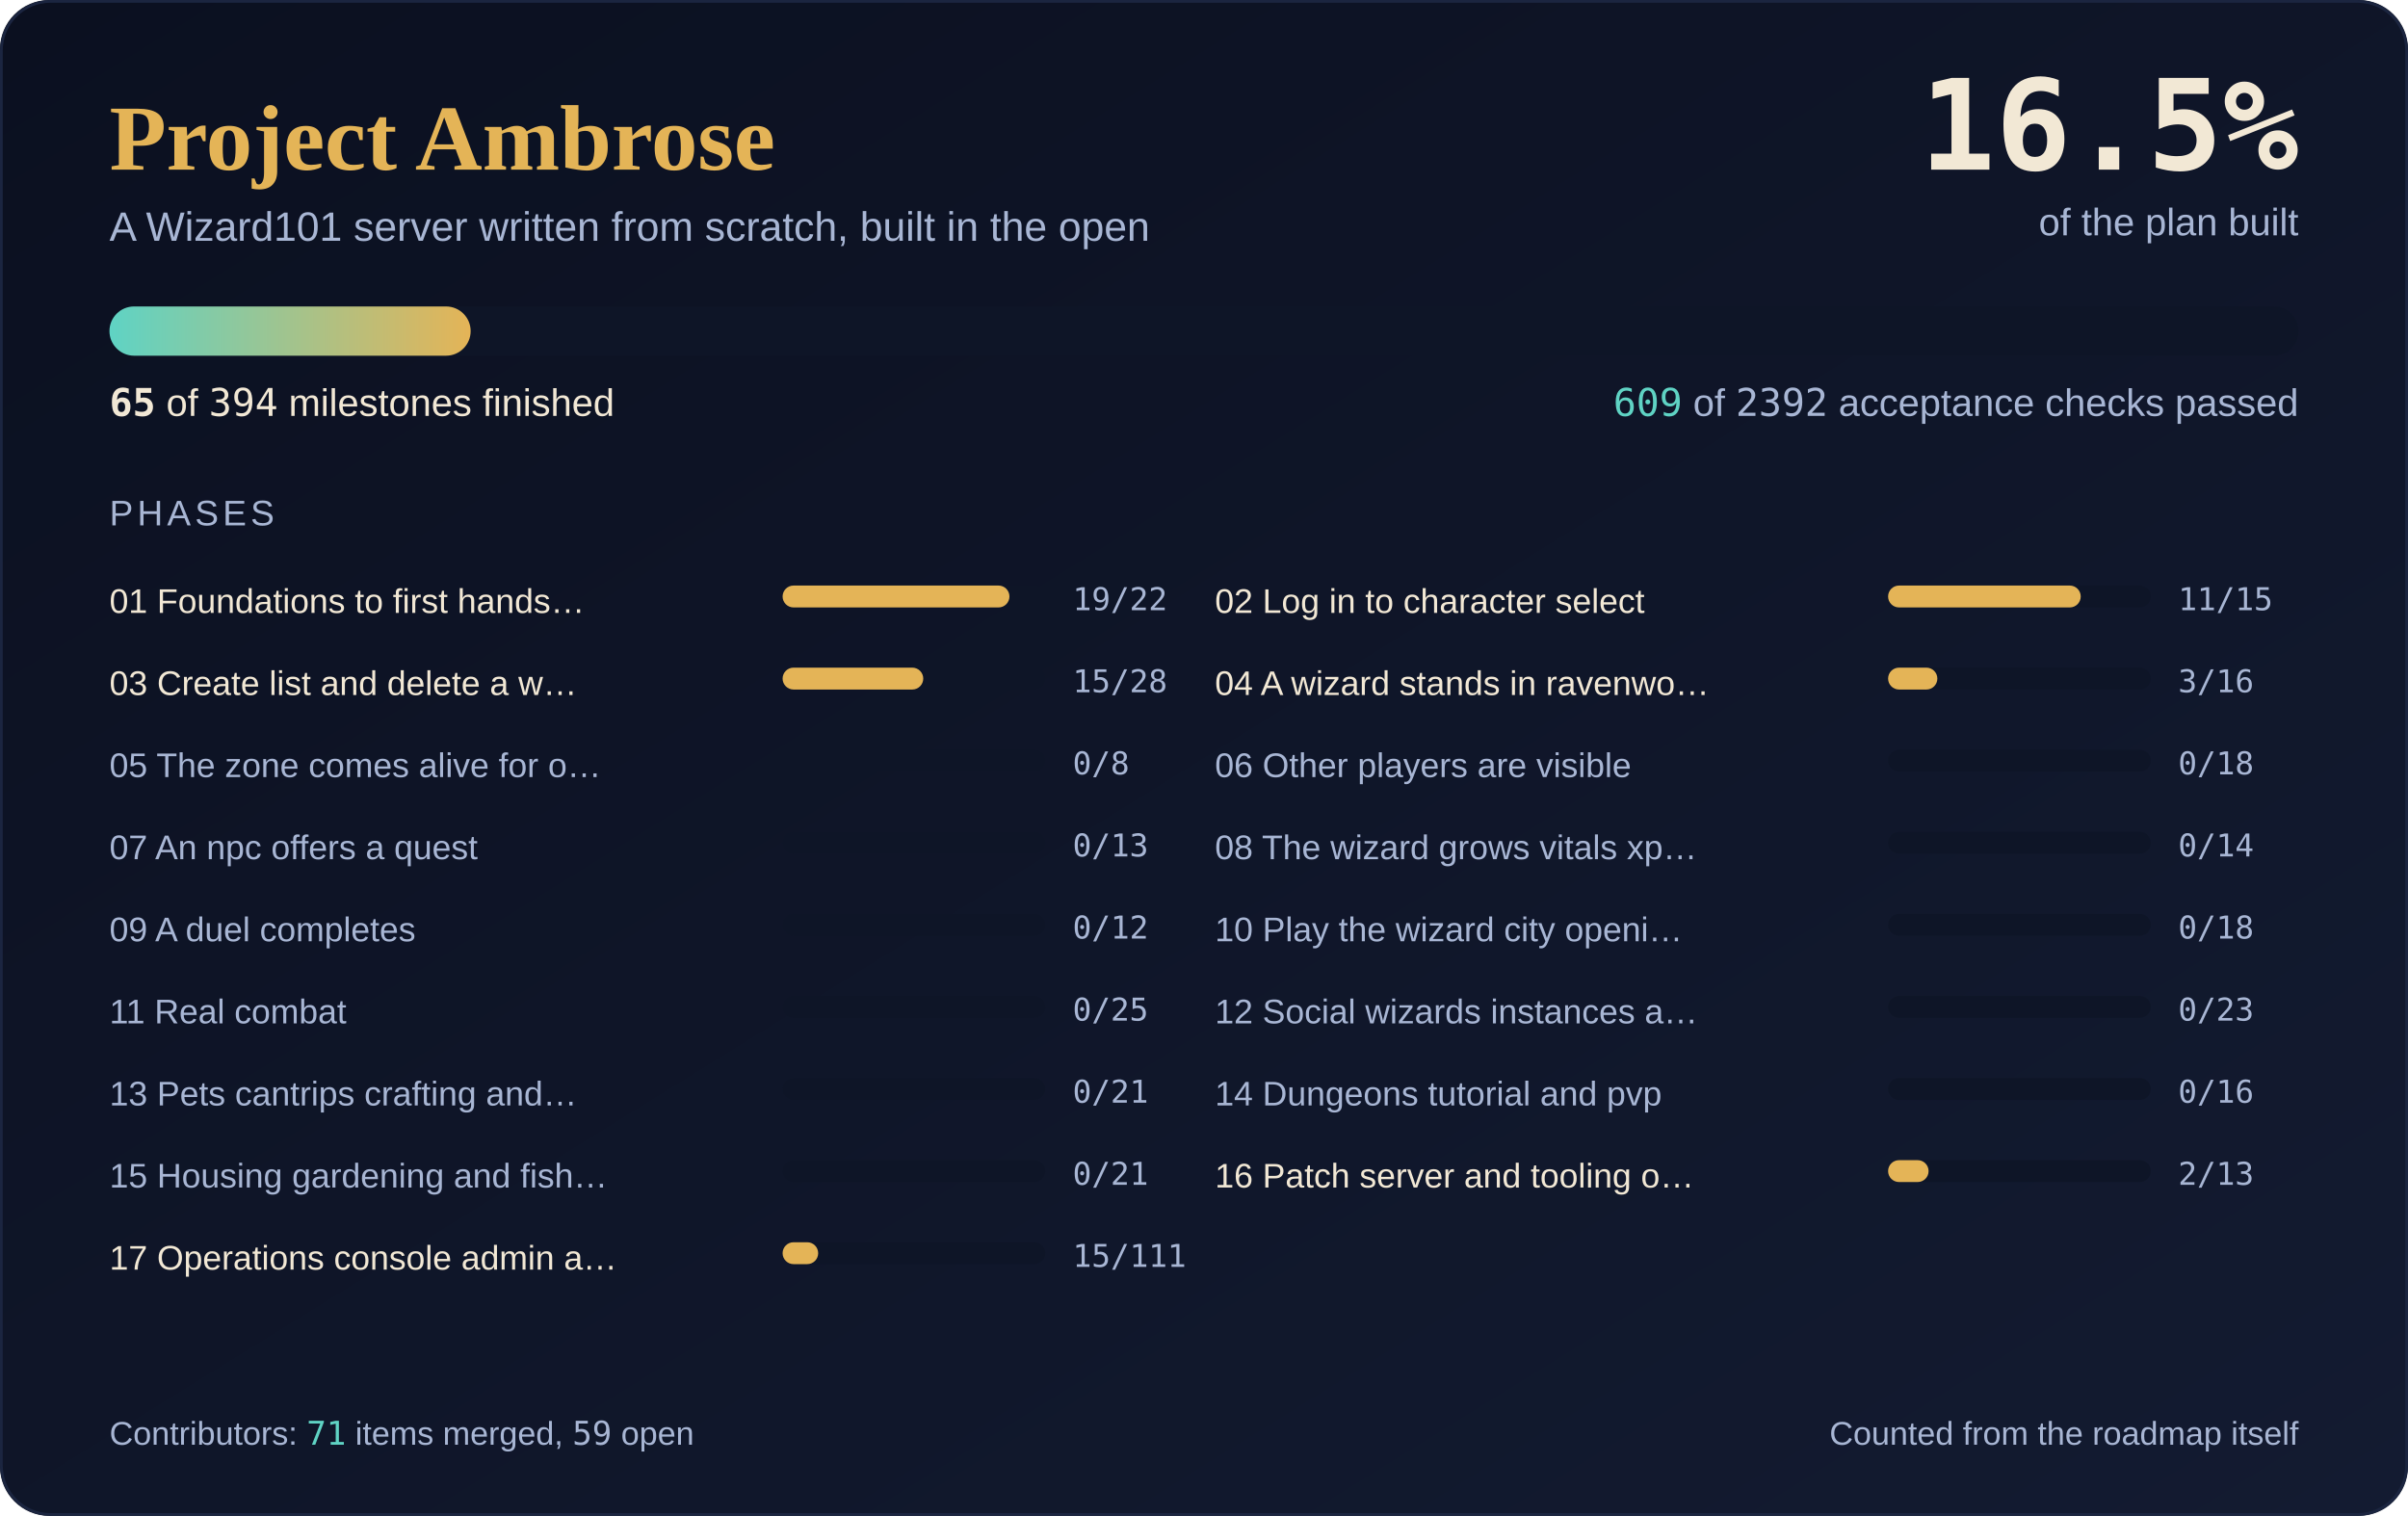
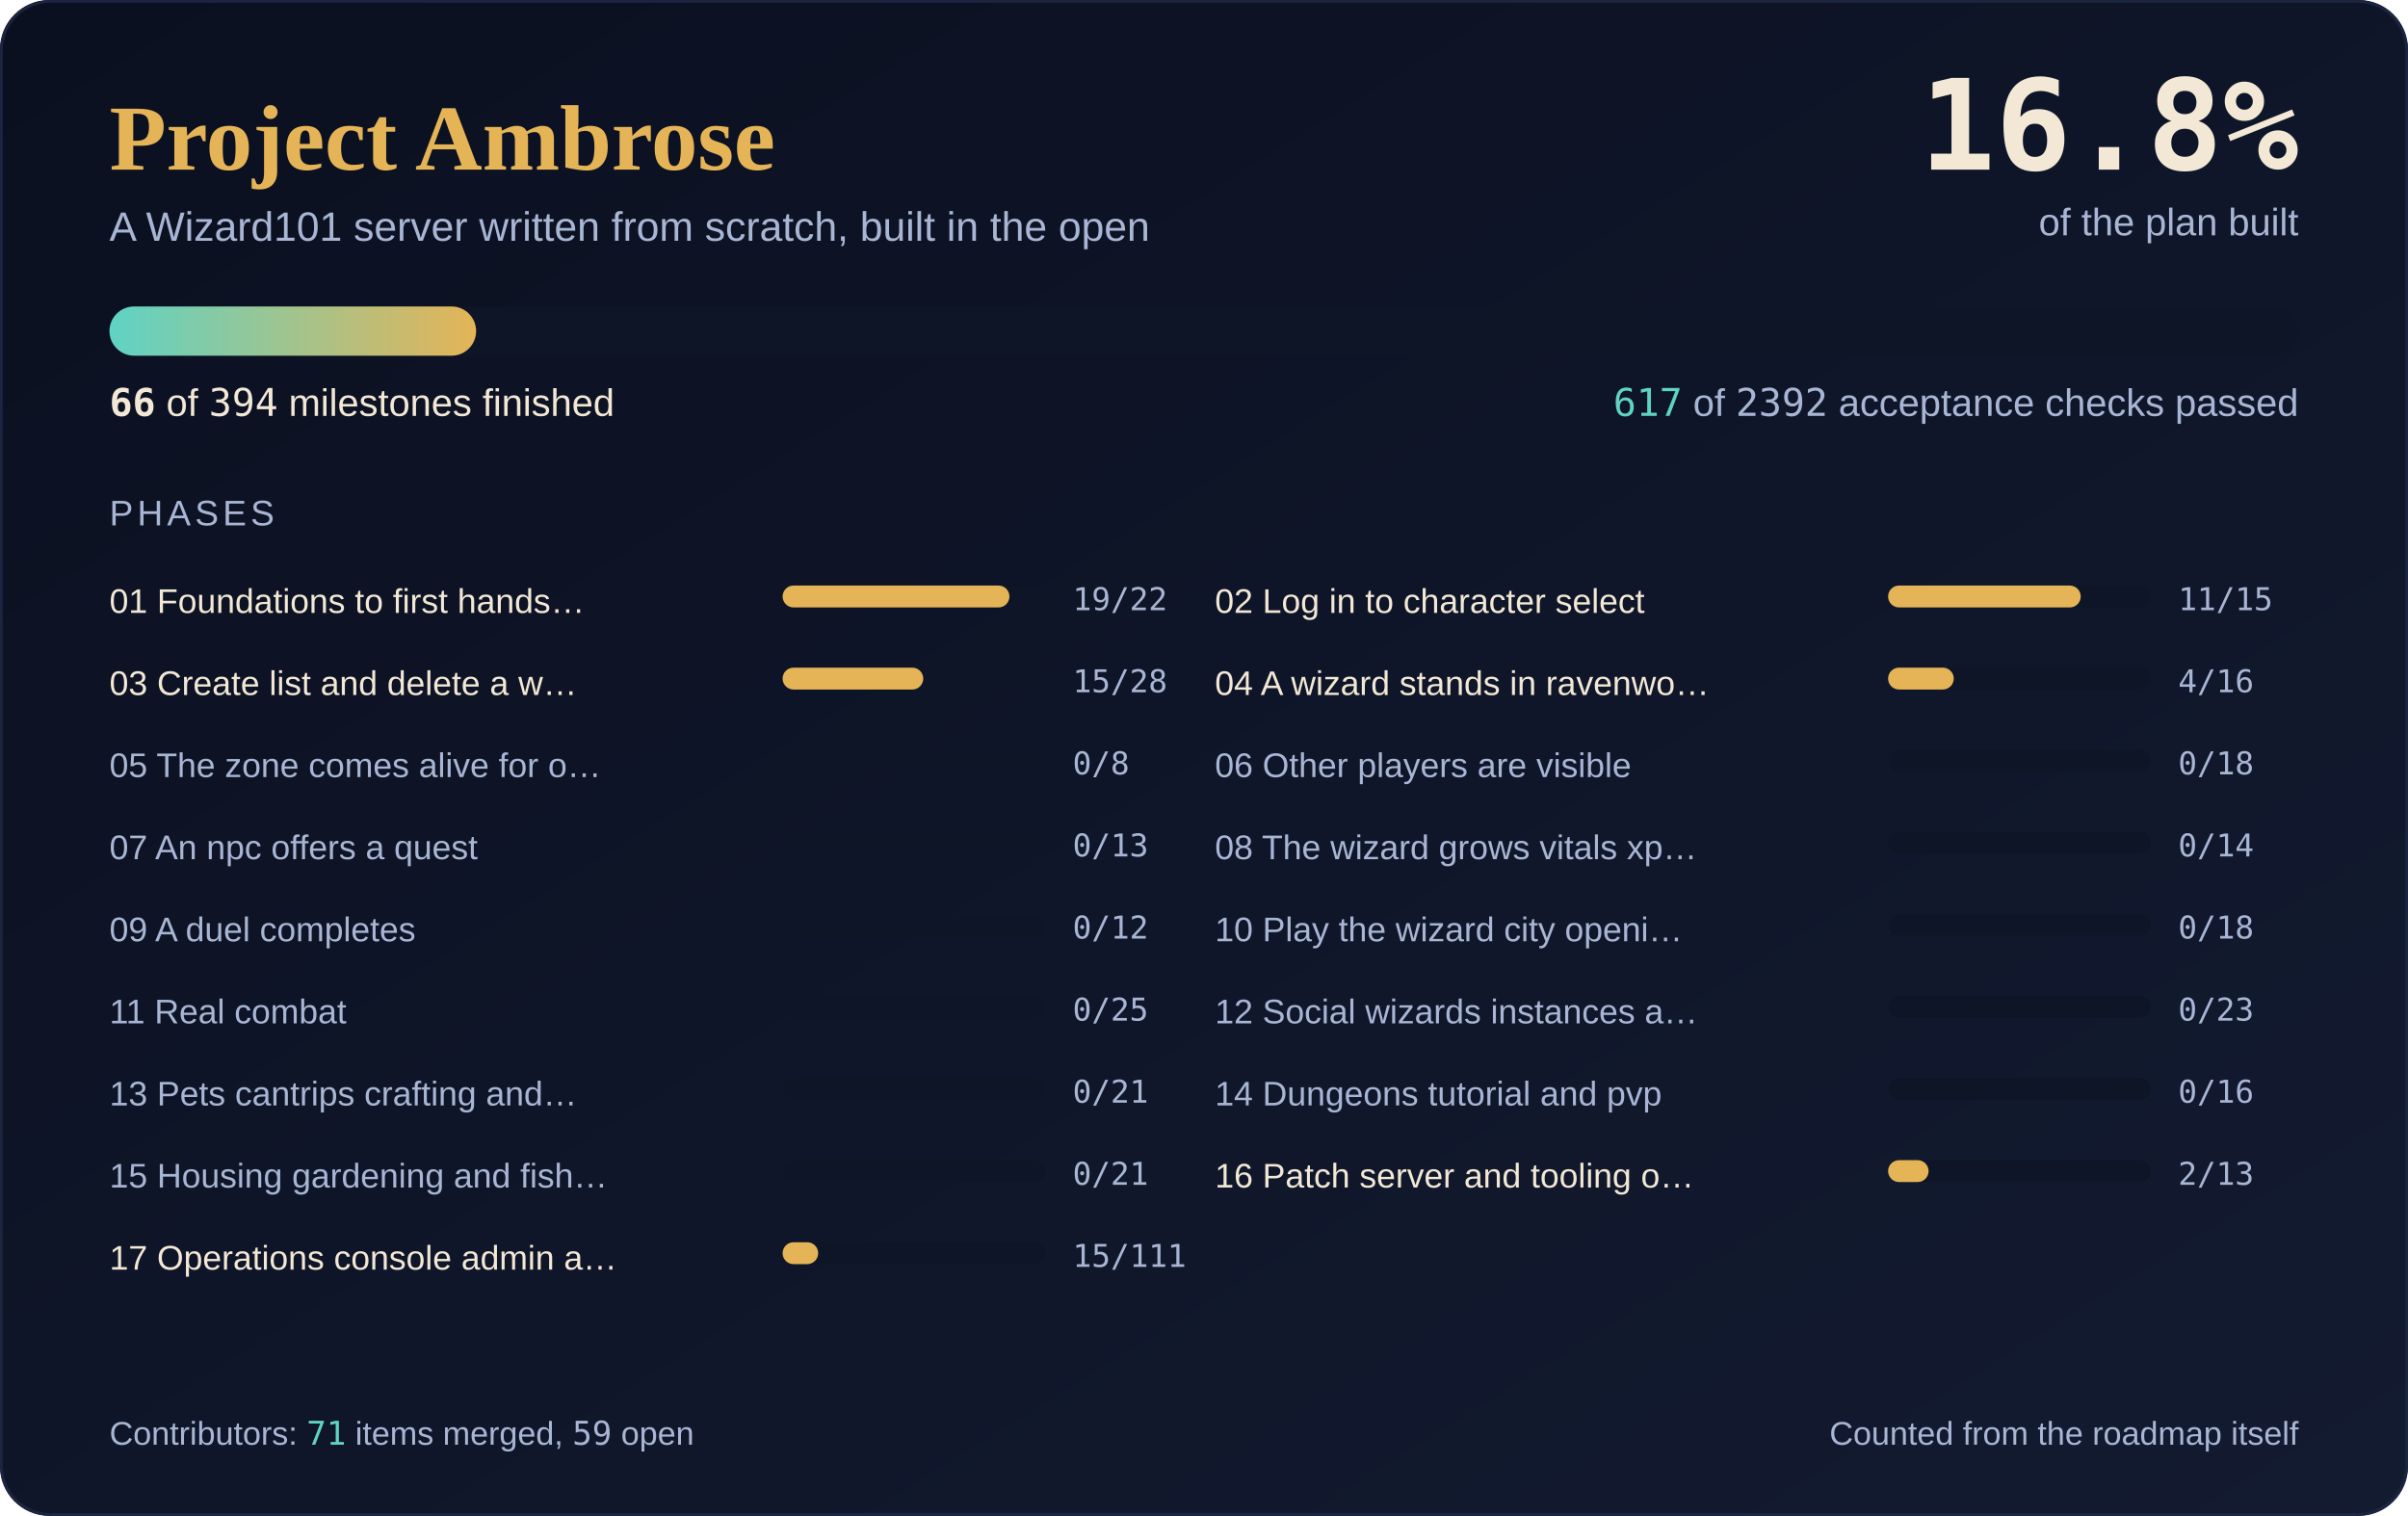
- <svg xmlns="http://www.w3.org/2000/svg" width="880" height="554" viewBox="0 0 880 554" role="img" aria-label="Project Ambrose progress: 65 of 394 milestones complete, 16.5 percent">
+ <svg xmlns="http://www.w3.org/2000/svg" width="880" height="554" viewBox="0 0 880 554" role="img" aria-label="Project Ambrose progress: 66 of 394 milestones complete, 16.8 percent">
  <defs>
    <linearGradient id="sky" x1="0" y1="0" x2="1" y2="1">
      <stop offset="0" stop-color="#0B1020" />
      <stop offset="1" stop-color="#131B31" />
    </linearGradient>
    <linearGradient id="fill" x1="0" y1="0" x2="1" y2="0">
      <stop offset="0" stop-color="#5FD3C4" />
      <stop offset="1" stop-color="#E4B457" />
    </linearGradient>
  </defs>
  <rect width="880" height="554" rx="18" fill="url(#sky)" />
  <rect x="0.5" y="0.5" width="879" height="553" rx="18" fill="none" stroke="#1B2540" />
  <text x="40" y="62" font-family="'Cormorant Garamond', Georgia, 'Times New Roman', serif" font-size="34" font-weight="600" fill="#E4B457">Project Ambrose</text>
  <text x="40" y="88" font-family="Karla, 'Segoe UI', 'Helvetica Neue', Arial, sans-serif" font-size="15" fill="#A8B6D4">A Wizard101 server written from scratch, built in the open</text>
-   <text x="840" y="62" text-anchor="end" font-family="'JetBrains Mono', Consolas, 'DejaVu Sans Mono', monospace" font-size="46" font-weight="700" fill="#F2E8D5">16.5%</text>
+   <text x="840" y="62" text-anchor="end" font-family="'JetBrains Mono', Consolas, 'DejaVu Sans Mono', monospace" font-size="46" font-weight="700" fill="#F2E8D5">16.8%</text>
  <text x="840" y="86" text-anchor="end" font-family="Karla, 'Segoe UI', 'Helvetica Neue', Arial, sans-serif" font-size="14" fill="#A8B6D4">of the plan built</text>
  <rect x="40" y="112" width="800" height="18" rx="9.0" fill="#0E1527" />
-   <rect x="40" y="112" width="132.0" height="18" rx="9.0" fill="url(#fill)" />
+   <rect x="40" y="112" width="134.0" height="18" rx="9.0" fill="url(#fill)" />
  <text x="40" y="152" font-family="Karla, 'Segoe UI', 'Helvetica Neue', Arial, sans-serif" font-size="14" fill="#F2E8D5">
-     <tspan font-family="'JetBrains Mono', Consolas, 'DejaVu Sans Mono', monospace" font-weight="700">65</tspan> of <tspan font-family="'JetBrains Mono', Consolas, 'DejaVu Sans Mono', monospace">394</tspan> milestones finished</text>
+     <tspan font-family="'JetBrains Mono', Consolas, 'DejaVu Sans Mono', monospace" font-weight="700">66</tspan> of <tspan font-family="'JetBrains Mono', Consolas, 'DejaVu Sans Mono', monospace">394</tspan> milestones finished</text>
  <text x="840" y="152" text-anchor="end" font-family="Karla, 'Segoe UI', 'Helvetica Neue', Arial, sans-serif" font-size="14" fill="#A8B6D4">
-     <tspan font-family="'JetBrains Mono', Consolas, 'DejaVu Sans Mono', monospace" fill="#5FD3C4">609</tspan> of <tspan font-family="'JetBrains Mono', Consolas, 'DejaVu Sans Mono', monospace">2392</tspan> acceptance checks passed</text>
+     <tspan font-family="'JetBrains Mono', Consolas, 'DejaVu Sans Mono', monospace" fill="#5FD3C4">617</tspan> of <tspan font-family="'JetBrains Mono', Consolas, 'DejaVu Sans Mono', monospace">2392</tspan> acceptance checks passed</text>
  <text x="40" y="192" font-family="Karla, 'Segoe UI', 'Helvetica Neue', Arial, sans-serif" font-size="13" fill="#A8B6D4" letter-spacing="1.5">PHASES</text>
  <text x="40" y="224" font-family="Karla, 'Segoe UI', 'Helvetica Neue', Arial, sans-serif" font-size="12.5" fill="#F2E8D5">01 Foundations to first hands…</text>
  <rect x="286" y="214" width="96" height="8" rx="4.0" fill="#0E1527" />
  <rect x="286" y="214" width="82.9" height="8" rx="4.0" fill="#E4B457" />
  <text x="392" y="223" font-family="'JetBrains Mono', Consolas, 'DejaVu Sans Mono', monospace" font-size="11.5" fill="#A8B6D4">19/22</text>
  <text x="444" y="224" font-family="Karla, 'Segoe UI', 'Helvetica Neue', Arial, sans-serif" font-size="12.5" fill="#F2E8D5">02 Log in to character select</text>
  <rect x="690" y="214" width="96" height="8" rx="4.0" fill="#0E1527" />
  <rect x="690" y="214" width="70.4" height="8" rx="4.0" fill="#E4B457" />
  <text x="796" y="223" font-family="'JetBrains Mono', Consolas, 'DejaVu Sans Mono', monospace" font-size="11.5" fill="#A8B6D4">11/15</text>
  <text x="40" y="254" font-family="Karla, 'Segoe UI', 'Helvetica Neue', Arial, sans-serif" font-size="12.5" fill="#F2E8D5">03 Create list and delete a w…</text>
  <rect x="286" y="244" width="96" height="8" rx="4.0" fill="#0E1527" />
  <rect x="286" y="244" width="51.4" height="8" rx="4.0" fill="#E4B457" />
  <text x="392" y="253" font-family="'JetBrains Mono', Consolas, 'DejaVu Sans Mono', monospace" font-size="11.5" fill="#A8B6D4">15/28</text>
  <text x="444" y="254" font-family="Karla, 'Segoe UI', 'Helvetica Neue', Arial, sans-serif" font-size="12.5" fill="#F2E8D5">04 A wizard stands in ravenwo…</text>
  <rect x="690" y="244" width="96" height="8" rx="4.0" fill="#0E1527" />
-   <rect x="690" y="244" width="18.0" height="8" rx="4.0" fill="#E4B457" />
-   <text x="796" y="253" font-family="'JetBrains Mono', Consolas, 'DejaVu Sans Mono', monospace" font-size="11.5" fill="#A8B6D4">3/16</text>
+   <rect x="690" y="244" width="24.0" height="8" rx="4.0" fill="#E4B457" />
+   <text x="796" y="253" font-family="'JetBrains Mono', Consolas, 'DejaVu Sans Mono', monospace" font-size="11.5" fill="#A8B6D4">4/16</text>
  <text x="40" y="284" font-family="Karla, 'Segoe UI', 'Helvetica Neue', Arial, sans-serif" font-size="12.5" fill="#A8B6D4">05 The zone comes alive for o…</text>
  <rect x="286" y="274" width="96" height="8" rx="4.0" fill="#0E1527" />
  <text x="392" y="283" font-family="'JetBrains Mono', Consolas, 'DejaVu Sans Mono', monospace" font-size="11.5" fill="#A8B6D4">0/8</text>
  <text x="444" y="284" font-family="Karla, 'Segoe UI', 'Helvetica Neue', Arial, sans-serif" font-size="12.5" fill="#A8B6D4">06 Other players are visible</text>
  <rect x="690" y="274" width="96" height="8" rx="4.0" fill="#0E1527" />
  <text x="796" y="283" font-family="'JetBrains Mono', Consolas, 'DejaVu Sans Mono', monospace" font-size="11.5" fill="#A8B6D4">0/18</text>
  <text x="40" y="314" font-family="Karla, 'Segoe UI', 'Helvetica Neue', Arial, sans-serif" font-size="12.5" fill="#A8B6D4">07 An npc offers a quest</text>
  <rect x="286" y="304" width="96" height="8" rx="4.0" fill="#0E1527" />
  <text x="392" y="313" font-family="'JetBrains Mono', Consolas, 'DejaVu Sans Mono', monospace" font-size="11.5" fill="#A8B6D4">0/13</text>
  <text x="444" y="314" font-family="Karla, 'Segoe UI', 'Helvetica Neue', Arial, sans-serif" font-size="12.5" fill="#A8B6D4">08 The wizard grows vitals xp…</text>
  <rect x="690" y="304" width="96" height="8" rx="4.0" fill="#0E1527" />
  <text x="796" y="313" font-family="'JetBrains Mono', Consolas, 'DejaVu Sans Mono', monospace" font-size="11.5" fill="#A8B6D4">0/14</text>
  <text x="40" y="344" font-family="Karla, 'Segoe UI', 'Helvetica Neue', Arial, sans-serif" font-size="12.5" fill="#A8B6D4">09 A duel completes</text>
  <rect x="286" y="334" width="96" height="8" rx="4.0" fill="#0E1527" />
  <text x="392" y="343" font-family="'JetBrains Mono', Consolas, 'DejaVu Sans Mono', monospace" font-size="11.5" fill="#A8B6D4">0/12</text>
  <text x="444" y="344" font-family="Karla, 'Segoe UI', 'Helvetica Neue', Arial, sans-serif" font-size="12.5" fill="#A8B6D4">10 Play the wizard city openi…</text>
  <rect x="690" y="334" width="96" height="8" rx="4.0" fill="#0E1527" />
  <text x="796" y="343" font-family="'JetBrains Mono', Consolas, 'DejaVu Sans Mono', monospace" font-size="11.5" fill="#A8B6D4">0/18</text>
  <text x="40" y="374" font-family="Karla, 'Segoe UI', 'Helvetica Neue', Arial, sans-serif" font-size="12.5" fill="#A8B6D4">11 Real combat</text>
  <rect x="286" y="364" width="96" height="8" rx="4.0" fill="#0E1527" />
  <text x="392" y="373" font-family="'JetBrains Mono', Consolas, 'DejaVu Sans Mono', monospace" font-size="11.5" fill="#A8B6D4">0/25</text>
  <text x="444" y="374" font-family="Karla, 'Segoe UI', 'Helvetica Neue', Arial, sans-serif" font-size="12.5" fill="#A8B6D4">12 Social wizards instances a…</text>
  <rect x="690" y="364" width="96" height="8" rx="4.0" fill="#0E1527" />
  <text x="796" y="373" font-family="'JetBrains Mono', Consolas, 'DejaVu Sans Mono', monospace" font-size="11.5" fill="#A8B6D4">0/23</text>
  <text x="40" y="404" font-family="Karla, 'Segoe UI', 'Helvetica Neue', Arial, sans-serif" font-size="12.5" fill="#A8B6D4">13 Pets cantrips crafting and…</text>
  <rect x="286" y="394" width="96" height="8" rx="4.0" fill="#0E1527" />
  <text x="392" y="403" font-family="'JetBrains Mono', Consolas, 'DejaVu Sans Mono', monospace" font-size="11.5" fill="#A8B6D4">0/21</text>
  <text x="444" y="404" font-family="Karla, 'Segoe UI', 'Helvetica Neue', Arial, sans-serif" font-size="12.5" fill="#A8B6D4">14 Dungeons tutorial and pvp</text>
  <rect x="690" y="394" width="96" height="8" rx="4.0" fill="#0E1527" />
  <text x="796" y="403" font-family="'JetBrains Mono', Consolas, 'DejaVu Sans Mono', monospace" font-size="11.5" fill="#A8B6D4">0/16</text>
  <text x="40" y="434" font-family="Karla, 'Segoe UI', 'Helvetica Neue', Arial, sans-serif" font-size="12.5" fill="#A8B6D4">15 Housing gardening and fish…</text>
  <rect x="286" y="424" width="96" height="8" rx="4.0" fill="#0E1527" />
  <text x="392" y="433" font-family="'JetBrains Mono', Consolas, 'DejaVu Sans Mono', monospace" font-size="11.5" fill="#A8B6D4">0/21</text>
  <text x="444" y="434" font-family="Karla, 'Segoe UI', 'Helvetica Neue', Arial, sans-serif" font-size="12.5" fill="#F2E8D5">16 Patch server and tooling o…</text>
  <rect x="690" y="424" width="96" height="8" rx="4.0" fill="#0E1527" />
  <rect x="690" y="424" width="14.8" height="8" rx="4.0" fill="#E4B457" />
  <text x="796" y="433" font-family="'JetBrains Mono', Consolas, 'DejaVu Sans Mono', monospace" font-size="11.5" fill="#A8B6D4">2/13</text>
  <text x="40" y="464" font-family="Karla, 'Segoe UI', 'Helvetica Neue', Arial, sans-serif" font-size="12.5" fill="#F2E8D5">17 Operations console admin a…</text>
  <rect x="286" y="454" width="96" height="8" rx="4.0" fill="#0E1527" />
  <rect x="286" y="454" width="13.0" height="8" rx="4.0" fill="#E4B457" />
  <text x="392" y="463" font-family="'JetBrains Mono', Consolas, 'DejaVu Sans Mono', monospace" font-size="11.5" fill="#A8B6D4">15/111</text>
  <text x="40" y="528" font-family="Karla, 'Segoe UI', 'Helvetica Neue', Arial, sans-serif" font-size="12" fill="#A8B6D4">Contributors: <tspan font-family="'JetBrains Mono', Consolas, 'DejaVu Sans Mono', monospace" fill="#5FD3C4">71</tspan> items merged, <tspan font-family="'JetBrains Mono', Consolas, 'DejaVu Sans Mono', monospace">59</tspan> open</text>
  <text x="840" y="528" text-anchor="end" font-family="Karla, 'Segoe UI', 'Helvetica Neue', Arial, sans-serif" font-size="12" fill="#A8B6D4">Counted from the roadmap itself</text>
</svg>
